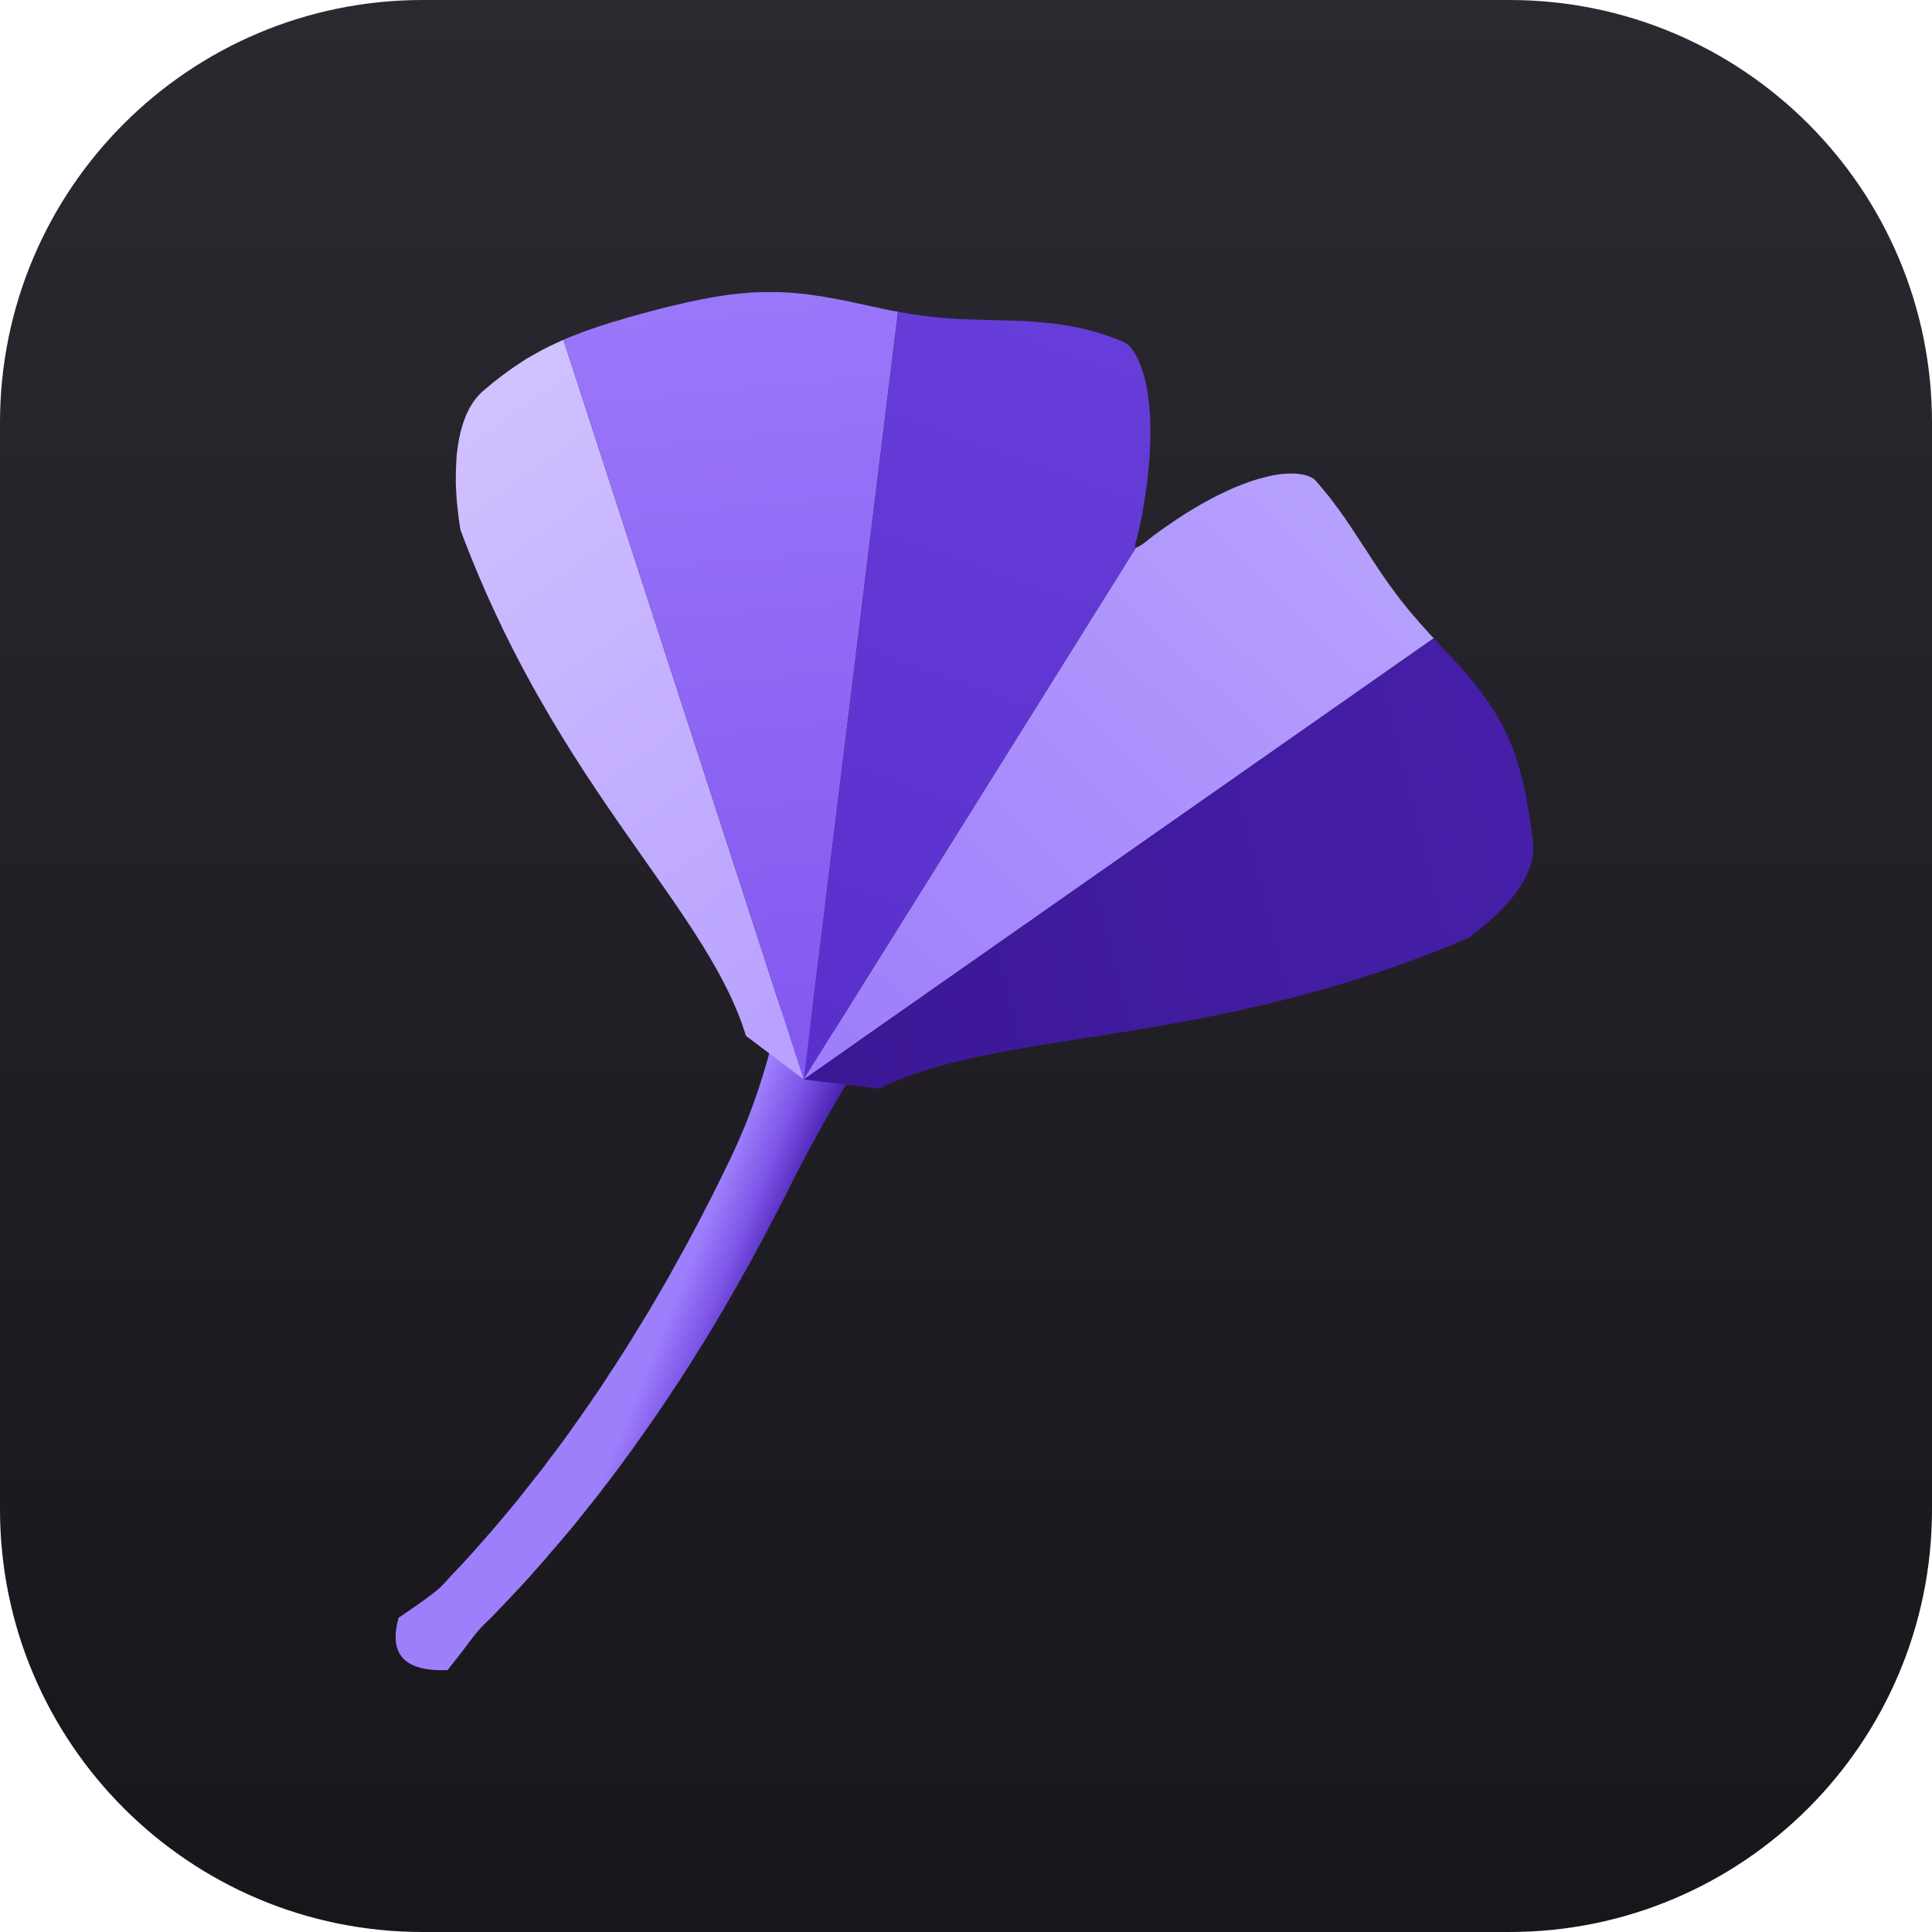
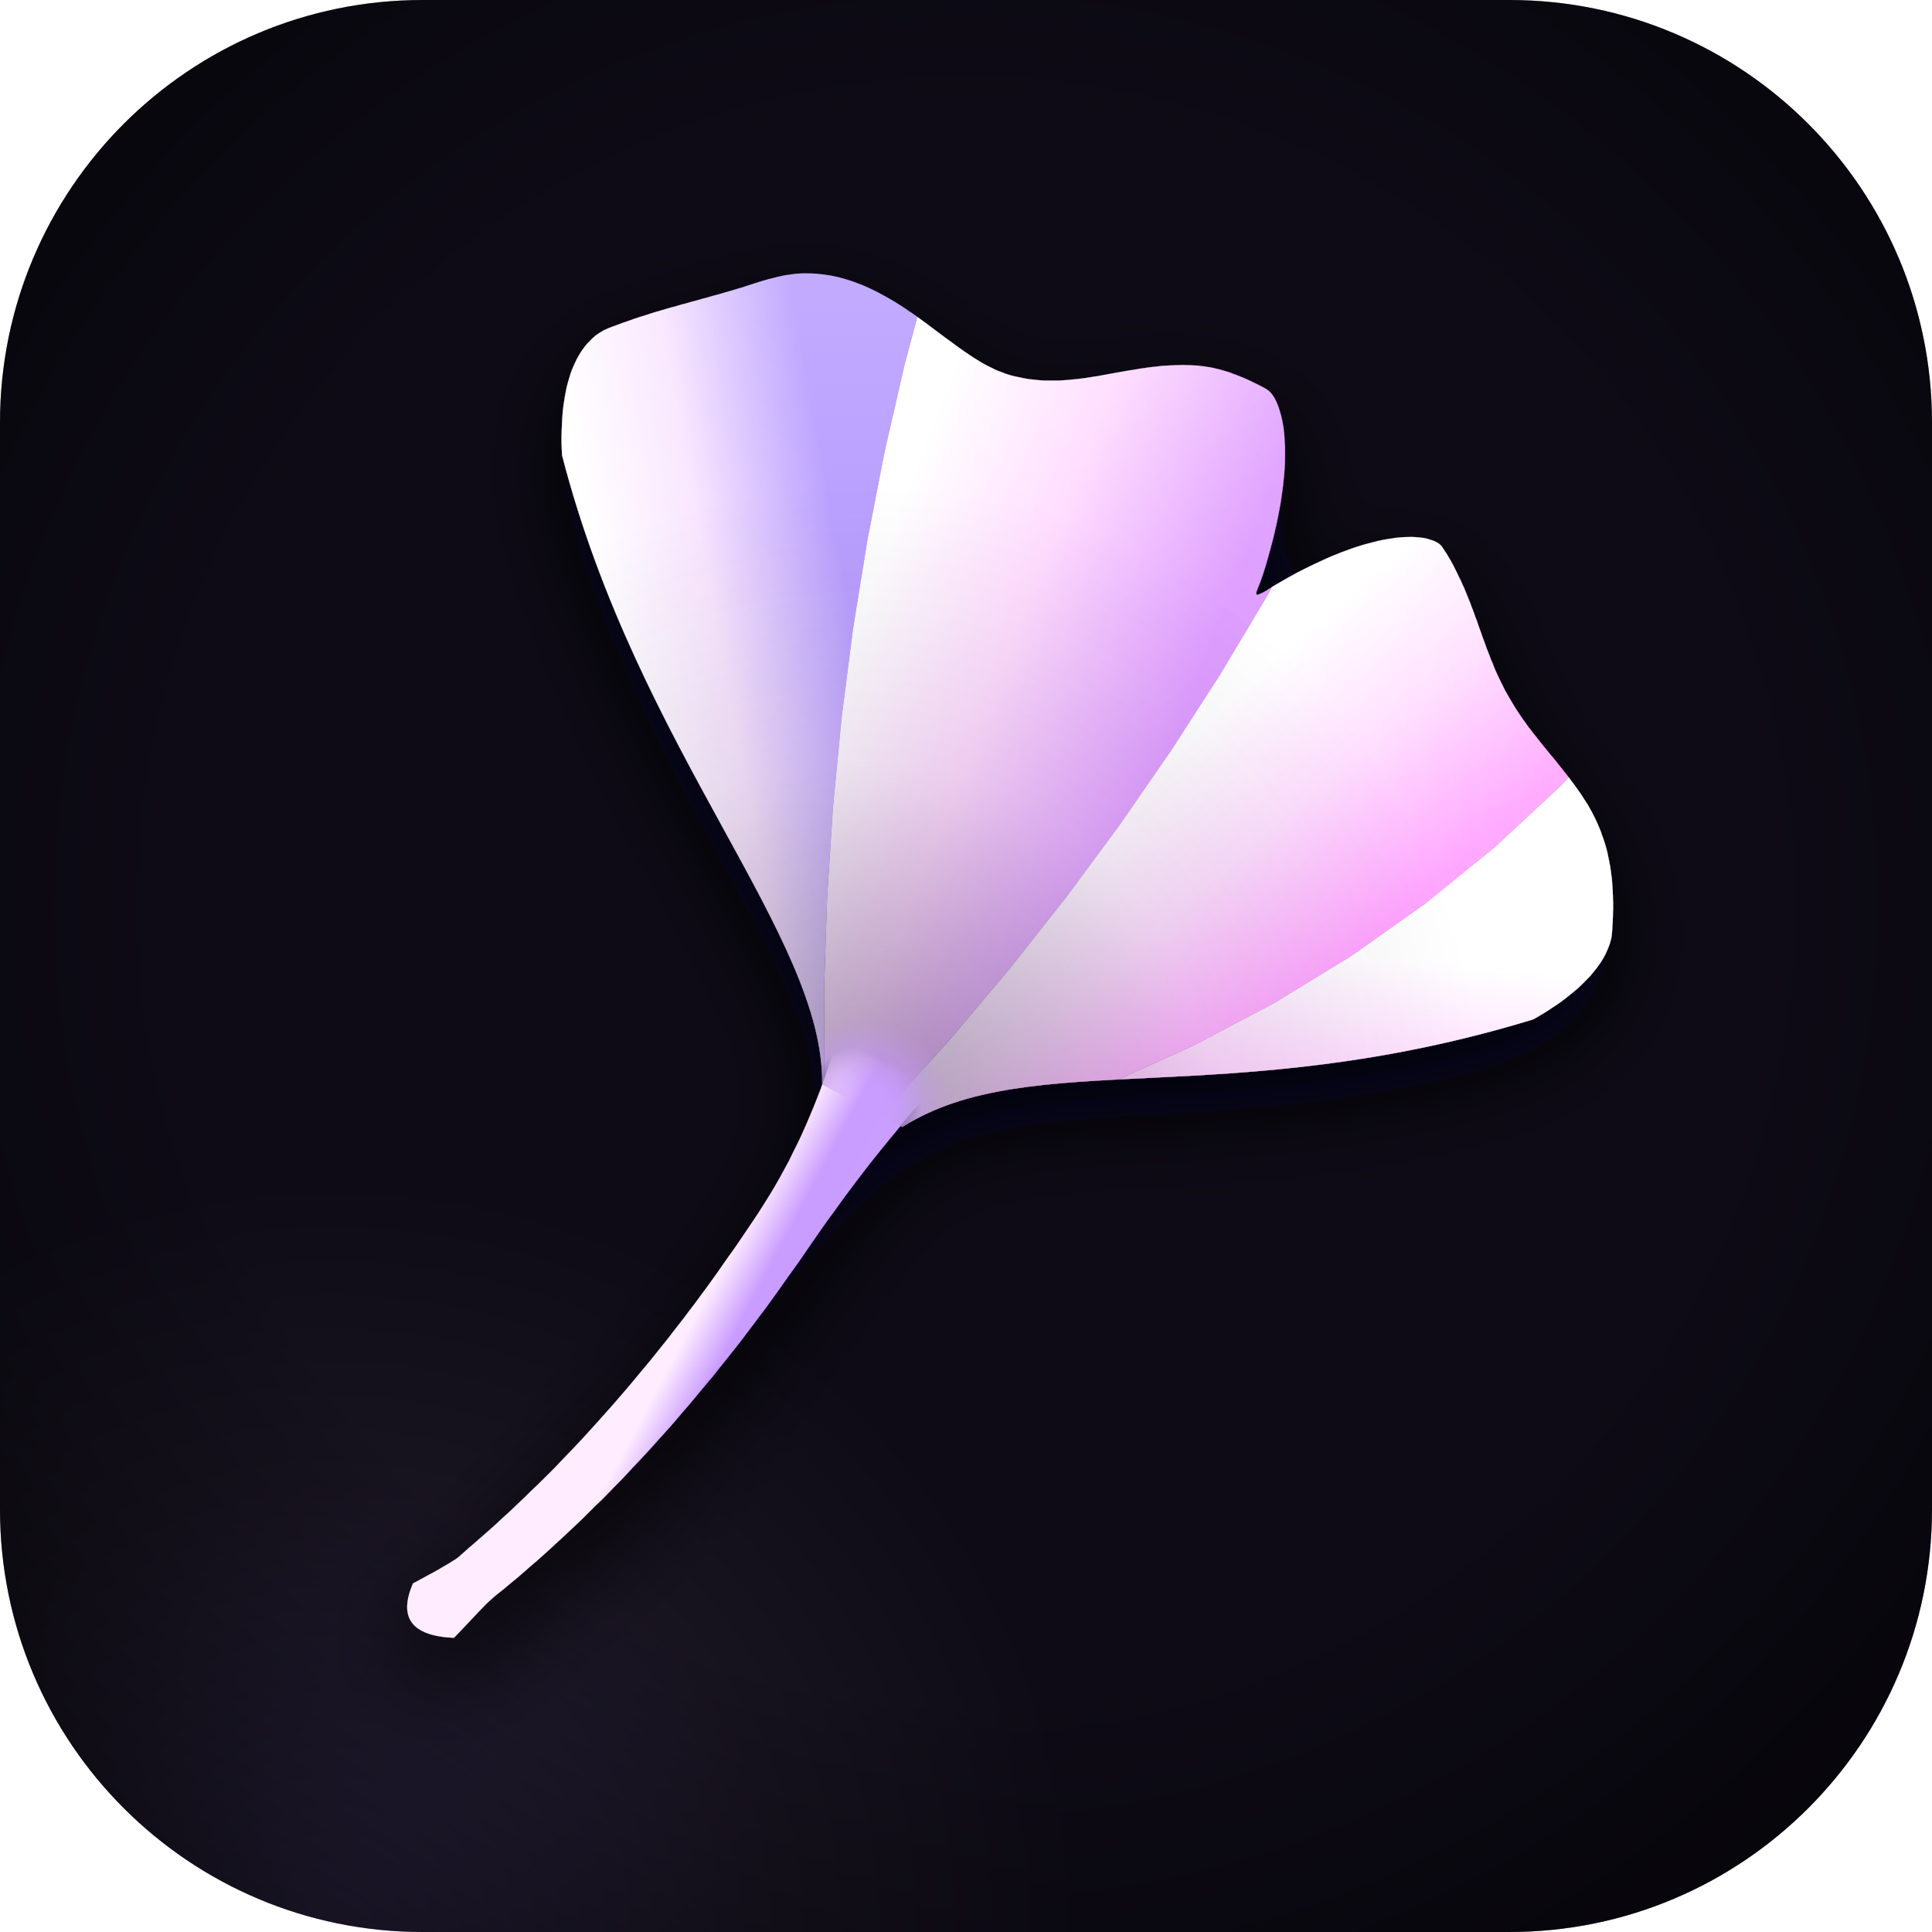
<svg xmlns="http://www.w3.org/2000/svg" viewBox="0 0 16 16">
  <defs>
    <clipPath id="tile">
      <rect width="16" height="16" rx="3.5" />
    </clipPath>
  </defs>
  <g clip-path="url(#tile)">
    <g transform="scale(.015625)">
      <defs>
-         <linearGradient id="ch" x1="0" y1="0" x2="0" y2="1">
-           <stop offset="0" stop-color="#2b2930" />
-           <stop offset="1" stop-color="#17161b" />
+         <radialGradient id="khbg" gradientUnits="userSpaceOnUse" cx="176" cy="1024" r="400">
+           <stop offset="0" stop-color="#2a2340" />
+           <stop offset=".6" stop-color="#17131f" />
+           <stop offset="1" stop-color="#0e0b16" />
+         </radialGradient>
+         <radialGradient id="khvg" gradientUnits="userSpaceOnUse" cx="512" cy="480" r="760">
+           <stop offset=".55" stop-color="#000" stop-opacity="0" />
+           <stop offset="1" stop-color="#000" stop-opacity="0.71" />
+         </radialGradient>
+         <linearGradient id="khp0" gradientUnits="userSpaceOnUse" x1="185.116" y1="482.37" x2="324.327" y2="356.009">
+           <stop offset="0" stop-color="#ffffff" />
+           <stop offset=".45" stop-color="#ffffff" />
+           <stop offset="1" stop-color="#e7e3ff" />
        </linearGradient>
+         <linearGradient id="khp1" gradientUnits="userSpaceOnUse" x1="324.327" y1="356.009" x2="452.166" y2="332.938">
+           <stop offset="0" stop-color="#ffffff" />
+           <stop offset=".45" stop-color="#f9e6ff" />
+           <stop offset="1" stop-color="#baa0ff" />
+         </linearGradient>
+         <linearGradient id="khp2" gradientUnits="userSpaceOnUse" x1="452.166" y1="332.938" x2="620.819" y2="397.678">
+           <stop offset="0" stop-color="#ffffff" />
+           <stop offset=".45" stop-color="#ffdcff" />
+           <stop offset="1" stop-color="#de9dff" />
+         </linearGradient>
+         <linearGradient id="khp3" gradientUnits="userSpaceOnUse" x1="620.819" y1="397.678" x2="716.175" y2="506.687">
+           <stop offset="0" stop-color="#ffffff" />
+           <stop offset=".45" stop-color="#ffe0ff" />
+           <stop offset="1" stop-color="#ffa5ff" />
+         </linearGradient>
+         <linearGradient id="khp4" gradientUnits="userSpaceOnUse" x1="716.175" y1="506.687" x2="694.951" y2="753.455">
+           <stop offset="0" stop-color="#ffffff" />
+           <stop offset=".45" stop-color="#ffbdff" />
+           <stop offset="1" stop-color="#ff96ff" />
+         </linearGradient>
+         <clipPath id="khcl">
+           <path d="M435.8 574.8C436.9 496.0 338.6 398.9 297.9 241.3C297.8 240.1 297.7 236.7 297.6 234.5C297.6 232.2 297.6 230.1 297.7 228.0C297.8 225.9 297.9 223.8 298.0 221.8C298.1 219.8 298.3 217.9 298.5 216.0C298.8 214.1 299.0 212.3 299.3 210.6C299.6 208.8 300.0 207.1 300.3 205.4C300.7 203.8 301.1 202.2 301.6 200.7C302.0 199.2 302.5 197.7 303.0 196.3C303.6 195.0 304.1 193.6 304.7 192.4C305.3 191.1 305.9 189.9 306.6 188.7C307.2 187.6 307.9 186.5 308.6 185.5C309.3 184.5 310.1 183.5 310.8 182.6C311.6 181.7 312.4 180.9 313.2 180.1C314.0 179.3 314.9 178.5 315.7 177.8C316.6 177.2 317.5 176.5 318.4 176.0C319.3 175.4 320.2 174.9 321.2 174.5C322.2 174.0 323.1 173.7 324.1 173.3C325.1 172.9 326.1 172.6 327.1 172.2C328.1 171.8 329.1 171.5 330.0 171.1C331.0 170.8 332.0 170.4 333.0 170.1C334.0 169.7 335.0 169.4 336.0 169.0C337.0 168.7 338.0 168.4 339.0 168.0C340.0 167.7 341.0 167.4 342.0 167.1C343.0 166.8 344.0 166.4 345.0 166.1C346.0 165.8 347.0 165.5 348.0 165.2C349.0 164.9 350.0 164.6 351.1 164.3C352.1 164.0 353.1 163.7 354.1 163.4C355.1 163.1 356.1 162.8 357.1 162.6C358.1 162.3 359.1 162.0 360.2 161.7C361.2 161.4 362.2 161.1 363.2 160.9C364.2 160.6 365.2 160.3 366.3 160.0C367.3 159.7 368.3 159.5 369.3 159.2C370.3 158.9 371.3 158.6 372.4 158.3C373.4 158.1 374.4 157.8 375.4 157.5C376.4 157.2 377.5 156.9 378.5 156.6C379.5 156.4 380.5 156.1 381.5 155.8C382.6 155.5 383.6 155.2 384.6 154.9C385.6 154.6 386.6 154.3 387.7 154.0C388.7 153.7 389.7 153.4 390.7 153.1C391.7 152.8 392.8 152.5 393.8 152.2C394.8 151.8 395.8 151.5 396.8 151.2C397.9 150.9 398.9 150.5 399.9 150.2C400.9 149.9 402.0 149.5 403.0 149.2C404.0 148.9 405.1 148.6 406.1 148.3C407.1 148.0 408.2 147.7 409.2 147.5C410.3 147.2 411.3 147.0 412.3 146.7C413.4 146.5 414.4 146.2 415.5 146.0C416.5 145.8 417.6 145.7 418.7 145.5C419.7 145.4 420.8 145.2 421.8 145.1C422.9 145.0 424.0 145.0 425.0 144.9C426.1 144.9 427.2 144.9 428.2 144.9C429.3 144.9 430.4 144.9 431.5 145.0C432.5 145.1 433.6 145.1 434.7 145.3C435.8 145.4 436.8 145.5 437.9 145.7C439.0 145.8 440.1 146.0 441.1 146.2C442.2 146.4 443.3 146.7 444.3 146.9C445.4 147.2 446.5 147.5 447.6 147.8C448.6 148.1 449.7 148.4 450.8 148.8C451.8 149.1 452.9 149.5 453.9 149.9C455.0 150.3 456.1 150.7 457.1 151.1C458.2 151.6 459.2 152.0 460.3 152.5C461.3 153.0 462.4 153.5 463.4 154.0C464.4 154.5 465.5 155.0 466.5 155.6C467.5 156.1 468.6 156.7 469.6 157.3C470.6 157.8 471.6 158.4 472.6 159.0C473.6 159.6 474.7 160.2 475.7 160.9C476.7 161.5 477.7 162.1 478.7 162.8C479.7 163.4 480.6 164.1 481.6 164.8C482.6 165.4 483.6 166.1 484.6 166.8C485.5 167.5 486.5 168.2 487.5 168.9C488.4 169.6 489.4 170.3 490.4 171.0C491.3 171.7 492.3 172.4 493.2 173.1C494.2 173.8 495.1 174.5 496.0 175.2C497.0 175.9 497.9 176.6 498.8 177.3C499.8 178.0 500.7 178.7 501.6 179.4C502.5 180.0 503.4 180.7 504.4 181.4C505.3 182.1 506.2 182.7 507.1 183.4C508.0 184.1 508.9 184.7 509.8 185.3C510.7 186.0 511.6 186.6 512.5 187.2C513.4 187.8 514.3 188.4 515.2 189.0C516.1 189.6 517.0 190.2 517.9 190.7C518.7 191.2 519.6 191.8 520.5 192.3C521.4 192.8 522.3 193.3 523.2 193.8C524.1 194.2 525.0 194.7 525.9 195.1C526.8 195.6 527.7 196.0 528.6 196.4C529.5 196.7 530.4 197.1 531.3 197.4C532.2 197.8 533.1 198.1 534.0 198.4C534.9 198.7 535.8 198.9 536.7 199.2C537.7 199.4 538.6 199.6 539.5 199.8C540.4 200.0 541.4 200.2 542.3 200.4C543.2 200.6 544.2 200.7 545.1 200.9C546.1 201.0 547.0 201.1 547.9 201.2C548.9 201.3 549.9 201.4 550.8 201.5C551.8 201.6 552.7 201.6 553.7 201.7C554.7 201.7 555.7 201.7 556.6 201.7C557.6 201.7 558.6 201.7 559.6 201.7C560.6 201.7 561.6 201.7 562.6 201.6C563.6 201.5 564.6 201.5 565.6 201.4C566.6 201.3 567.7 201.2 568.7 201.1C569.7 201.0 570.8 200.9 571.8 200.8C572.9 200.6 573.9 200.5 575.0 200.4C576.0 200.2 577.1 200.0 578.1 199.9C579.2 199.7 580.3 199.5 581.4 199.4C582.5 199.2 583.5 199.0 584.6 198.8C585.7 198.6 586.8 198.4 587.9 198.2C589.0 198.0 590.1 197.8 591.2 197.6C592.4 197.4 593.5 197.2 594.6 197.0C595.7 196.8 596.8 196.6 598.0 196.4C599.1 196.2 600.2 196.1 601.3 195.9C602.5 195.7 603.6 195.5 604.7 195.3C605.9 195.2 607.0 195.0 608.2 194.8C609.3 194.7 610.4 194.5 611.6 194.4C612.7 194.3 613.9 194.2 615.0 194.0C616.1 193.9 617.3 193.8 618.4 193.8C619.5 193.7 620.7 193.6 621.8 193.6C622.9 193.5 624.1 193.5 625.2 193.5C626.3 193.4 627.4 193.4 628.5 193.5C629.6 193.5 630.8 193.5 631.9 193.6C633.0 193.7 634.1 193.7 635.1 193.8C636.2 193.9 637.3 194.1 638.4 194.2C639.5 194.4 640.5 194.5 641.6 194.7C642.7 194.9 643.7 195.1 644.7 195.4C645.8 195.6 646.8 195.9 647.8 196.2C648.9 196.5 649.9 196.8 650.9 197.1C651.9 197.4 652.9 197.8 653.8 198.2C654.8 198.5 655.8 198.9 656.8 199.3C657.8 199.7 658.7 200.1 659.7 200.5C660.7 200.9 661.6 201.4 662.6 201.8C663.5 202.3 664.5 202.7 665.4 203.2C666.4 203.6 667.3 204.1 668.2 204.6C669.2 205.1 670.1 205.5 671.0 206.1C671.9 206.6 672.7 207.3 673.5 208.1C674.2 208.9 674.9 209.9 675.5 210.9C676.1 211.9 676.6 213.1 677.1 214.3C677.6 215.5 678.0 216.7 678.4 218.1C678.8 219.4 679.2 220.8 679.5 222.3C679.8 223.7 680.1 225.3 680.3 226.8C680.5 228.4 680.7 230.0 680.8 231.7C680.9 233.4 681.0 235.1 681.1 236.9C681.1 238.6 681.1 240.4 681.1 242.3C681.1 244.1 681.0 246.0 680.9 248.0C680.8 249.9 680.6 251.9 680.4 253.9C680.2 255.9 680.0 257.9 679.7 260.0C679.4 262.0 679.1 264.1 678.8 266.3C678.4 268.4 678.0 270.6 677.6 272.8C677.2 274.9 676.7 277.2 676.2 279.4C675.7 281.6 675.2 283.9 674.6 286.2C674.0 288.5 673.4 290.8 672.7 293.2C672.1 295.5 671.4 297.9 670.7 300.3C669.9 302.7 669.2 305.1 668.3 307.5C667.5 309.9 665.6 313.8 665.8 314.8C666.0 315.9 668.0 314.7 669.7 313.9C671.3 313.1 673.8 311.3 675.9 310.1C678.0 308.9 680.0 307.7 682.1 306.5C684.1 305.4 686.1 304.3 688.1 303.2C690.2 302.2 692.2 301.1 694.1 300.2C696.1 299.2 698.1 298.3 700.0 297.4C702.0 296.5 703.9 295.6 705.8 294.8C707.7 294.0 709.6 293.3 711.5 292.5C713.4 291.8 715.2 291.2 717.0 290.5C718.8 289.9 720.6 289.3 722.4 288.8C724.2 288.3 725.9 287.8 727.6 287.4C729.3 286.9 731.0 286.5 732.7 286.2C734.3 285.9 735.9 285.6 737.5 285.4C739.1 285.1 740.6 284.9 742.2 284.8C743.7 284.7 745.1 284.6 746.6 284.6C748.0 284.5 749.4 284.6 750.7 284.7C752.0 284.8 753.3 284.9 754.5 285.1C755.8 285.3 757.0 285.6 758.0 286.0C759.1 286.3 760.2 286.7 761.1 287.2C762.1 287.7 763.0 288.3 763.7 289.0C764.4 289.8 764.9 290.7 765.5 291.6C766.1 292.4 766.6 293.3 767.2 294.2C767.7 295.1 768.2 296.0 768.8 296.9C769.3 297.9 769.8 298.8 770.3 299.7C770.8 300.6 771.3 301.6 771.7 302.5C772.2 303.5 772.7 304.4 773.1 305.4C773.6 306.3 774.0 307.3 774.5 308.2C774.9 309.2 775.3 310.2 775.8 311.1C776.2 312.1 776.6 313.1 777.0 314.0C777.4 315.0 777.8 316.0 778.2 317.0C778.6 318.0 779.0 319.0 779.4 319.9C779.7 320.9 780.1 321.9 780.5 322.9C780.9 323.9 781.2 324.9 781.6 325.9C781.9 326.9 782.3 327.9 782.7 328.8C783.0 329.8 783.4 330.8 783.7 331.8C784.1 332.8 784.4 333.8 784.8 334.8C785.1 335.7 785.5 336.7 785.8 337.7C786.2 338.7 786.5 339.6 786.9 340.6C787.2 341.6 787.6 342.5 787.9 343.5C788.3 344.4 788.7 345.4 789.0 346.3C789.4 347.3 789.8 348.2 790.1 349.2C790.5 350.1 790.9 351.1 791.3 352.0C791.6 352.9 792.0 353.8 792.4 354.8C792.8 355.7 793.2 356.6 793.6 357.5C794.0 358.4 794.5 359.3 794.9 360.2C795.3 361.1 795.7 362.0 796.2 362.8C796.6 363.7 797.1 364.6 797.5 365.5C798.0 366.3 798.4 367.2 798.9 368.0C799.4 368.9 799.9 369.7 800.4 370.6C800.9 371.4 801.4 372.3 801.9 373.1C802.4 373.9 802.9 374.8 803.4 375.6C803.9 376.4 804.5 377.2 805.0 378.0C805.6 378.9 806.1 379.7 806.7 380.5C807.2 381.3 807.8 382.1 808.4 382.9C809.0 383.7 809.5 384.5 810.1 385.3C810.7 386.1 811.3 386.8 811.9 387.6C812.5 388.4 813.1 389.2 813.8 390.0C814.4 390.8 815.0 391.6 815.6 392.3C816.2 393.1 816.9 393.9 817.5 394.7C818.1 395.5 818.8 396.2 819.4 397.0C820.1 397.8 820.7 398.6 821.3 399.4C822.0 400.2 822.6 400.9 823.3 401.7C823.9 402.5 824.6 403.3 825.2 404.1C825.8 404.9 826.5 405.7 827.1 406.5C827.8 407.3 828.4 408.1 829.0 408.9C829.7 409.7 830.3 410.5 830.9 411.3C831.6 412.1 832.2 412.9 832.8 413.8C833.4 414.6 834.0 415.4 834.6 416.2C835.2 417.1 835.8 417.9 836.4 418.7C837.0 419.6 837.6 420.4 838.2 421.3C838.7 422.1 839.3 423.0 839.8 423.8C840.4 424.7 840.9 425.5 841.5 426.4C842.0 427.3 842.5 428.2 843.0 429.1C843.5 429.9 844.0 430.8 844.4 431.7C844.9 432.6 845.3 433.6 845.8 434.5C846.2 435.4 846.6 436.3 847.0 437.2C847.4 438.2 847.8 439.1 848.2 440.0C848.6 441.0 848.9 441.9 849.2 442.9C849.6 443.8 849.9 444.8 850.2 445.7C850.5 446.7 850.8 447.7 851.1 448.6C851.4 449.6 851.6 450.6 851.9 451.6C852.1 452.6 852.3 453.5 852.5 454.5C852.7 455.5 852.9 456.5 853.1 457.5C853.3 458.5 853.5 459.5 853.6 460.5C853.8 461.5 853.9 462.5 854.0 463.5C854.2 464.6 854.3 465.6 854.4 466.6C854.5 467.6 854.5 468.6 854.6 469.6C854.7 470.7 854.7 471.7 854.8 472.7C854.8 473.7 854.9 474.8 854.9 475.8C854.9 476.8 855.0 477.8 855.0 478.9C855.0 479.9 855.0 480.9 855.0 481.9C854.9 483.0 854.9 484.0 854.9 485.0C854.9 486.1 854.8 487.1 854.8 488.1C854.7 489.1 854.7 490.2 854.6 491.2C854.6 492.2 854.5 493.2 854.4 494.3C854.3 495.3 854.2 496.3 854.0 497.4C853.7 498.4 853.4 499.5 853.1 500.6C852.7 501.6 852.3 502.7 851.8 503.8C851.4 504.9 850.8 506.0 850.2 507.1C849.6 508.2 848.9 509.3 848.2 510.4C847.4 511.5 846.6 512.6 845.8 513.7C844.9 514.8 844.0 515.9 843.0 517.1C842.0 518.2 840.9 519.3 839.8 520.4C838.7 521.5 837.5 522.7 836.3 523.8C835.0 524.9 833.7 526.0 832.3 527.1C830.9 528.2 829.5 529.4 828.0 530.5C826.5 531.6 824.9 532.7 823.2 533.8C821.6 534.9 819.9 536.0 818.1 537.1C816.4 538.2 813.5 539.8 812.6 540.3C650.3 589.9 546.4 554.3 478.2 597.3Z" />
+         </clipPath>
+         <radialGradient id="khbase" gradientUnits="userSpaceOnUse" cx="456.99" cy="586.021" r="330">
+           <stop offset="0" stop-color="#1a1035" stop-opacity="0.37" />
+           <stop offset=".55" stop-color="#1a1035" stop-opacity="0.081" />
+           <stop offset="1" stop-color="#1a1035" stop-opacity="0" />
+         </radialGradient>
+         <radialGradient id="khcrown" gradientUnits="userSpaceOnUse" cx="456.99" cy="586.021" r="520">
+           <stop offset=".6" stop-color="#fff" stop-opacity="0" />
+           <stop offset="1" stop-color="#fff" stop-opacity="0.19" />
+         </radialGradient>
+         <linearGradient id="khst" gradientUnits="userSpaceOnUse" gradientTransform="translate(41 14) rotate(6 512 520) translate(425.7 572.5) rotate(22) scale(1)" x1="-26" y1="0" x2="26" y2="0">
+           <stop offset="0" stop-color="#ffedff" />
+           <stop offset=".45" stop-color="#c99cff" />
+           <stop offset="1" stop-color="#c99fff" />
+         </linearGradient>
+         <linearGradient id="khfg" gradientUnits="userSpaceOnUse" gradientTransform="translate(41 14) rotate(6 512 520) translate(425.7 572.5) rotate(22) scale(1)" x1="0" y1="-32" x2="0" y2="-13.1">
+           <stop offset="0" stop-color="#fff" stop-opacity="0" />
+           <stop offset="1" stop-color="#fff" />
+         </linearGradient>
+         <radialGradient id="khwash" gradientUnits="userSpaceOnUse" cx="456.99" cy="586.021" r="46.2">
+           <stop offset="0" stop-color="#c99cff" />
+           <stop offset=".35" stop-color="#c99cff" stop-opacity=".8" />
+           <stop offset="1" stop-color="#c99cff" stop-opacity="0" />
+         </radialGradient>
+         <radialGradient id="khmeltg" gradientUnits="userSpaceOnUse" cx="456.99" cy="586.021" r="31.5">
+           <stop offset=".25" stop-color="#fff" stop-opacity="0" />
+           <stop offset="1" stop-color="#fff" />
+         </radialGradient>
+         <mask id="khmelt" maskUnits="userSpaceOnUse" x="0" y="0" width="1024" height="1024">
+           <rect width="1024" height="1024" fill="url(#khmeltg)" />
+         </mask>
+         <mask id="khfade" maskUnits="userSpaceOnUse" x="0" y="0" width="1024" height="1024">
+           <rect width="1024" height="1024" fill="url(#khfg)" />
+         </mask>
+         <filter id="khcast" x="-30%" y="-30%" width="160%" height="170%">
+           <feDropShadow dx="0" dy="20" stdDeviation="24" flood-color="#05030c" flood-opacity="1" />
+         </filter>
      </defs>
-       <rect width="1024" height="1024" fill="url(#ch)" />
-       <defs>
-         <linearGradient id="p0" gradientUnits="userSpaceOnUse" x1="408.586" y1="547.707" x2="39.839" y2="30.744">
-           <stop offset="0" stop-color="#b9a2ff" />
-           <stop offset="1" stop-color="#e2d8ff" />
-         </linearGradient>
-         <linearGradient id="p1" gradientUnits="userSpaceOnUse" x1="423.131" y1="542.269" x2="362.269" y2="-89.808">
-           <stop offset="0" stop-color="#8459f0" />
-           <stop offset="1" stop-color="#a88bff" />
-         </linearGradient>
-         <linearGradient id="p2" gradientUnits="userSpaceOnUse" x1="436.021" y1="543.851" x2="647.988" y2="-54.726">
-           <stop offset="0" stop-color="#5a30cc" />
-           <stop offset="1" stop-color="#6e45e0" />
-         </linearGradient>
-         <linearGradient id="p3" gradientUnits="userSpaceOnUse" x1="446.657" y1="550.369" x2="883.763" y2="89.757">
-           <stop offset="0" stop-color="#9d7ffb" />
-           <stop offset="1" stop-color="#c7b6ff" />
-         </linearGradient>
-         <linearGradient id="p4" gradientUnits="userSpaceOnUse" x1="455.116" y1="564.873" x2="1071.253" y2="411.253">
-           <stop offset="0" stop-color="#3b1896" />
-           <stop offset="1" stop-color="#4d23b4" />
-         </linearGradient>
-         <clipPath id="blade">
-           <path d="M400.0 572.4C392.9 494.0 301.1 433.5 244.1 281.0C243.9 280.0 243.4 276.7 243.1 274.6C242.9 272.5 242.6 270.5 242.4 268.4C242.2 266.4 242.0 264.4 241.9 262.5C241.8 260.5 241.7 258.6 241.6 256.7C241.6 254.8 241.6 253.0 241.6 251.2C241.6 249.4 241.7 247.7 241.8 246.0C241.8 244.2 242.0 242.6 242.1 240.9C242.3 239.3 242.5 237.7 242.7 236.2C243.0 234.6 243.2 233.1 243.5 231.7C243.8 230.2 244.2 228.8 244.5 227.5C244.9 226.1 245.3 224.8 245.7 223.6C246.2 222.3 246.6 221.1 247.1 219.9C247.6 218.8 248.2 217.6 248.7 216.6C249.3 215.5 249.9 214.5 250.5 213.6C251.2 212.6 251.8 211.7 252.5 210.9C253.2 210.0 253.9 209.2 254.7 208.5C255.4 207.8 256.2 207.1 257.0 206.4C257.8 205.8 258.5 205.1 259.3 204.5C260.1 203.8 260.9 203.1 261.7 202.5C262.5 201.9 263.3 201.2 264.2 200.6C265.0 199.9 265.8 199.3 266.6 198.7C267.4 198.1 268.3 197.5 269.1 196.9C269.9 196.3 270.8 195.7 271.6 195.1C272.4 194.5 273.3 193.9 274.2 193.4C275.0 192.8 275.9 192.2 276.7 191.7C277.6 191.1 278.5 190.6 279.3 190.0C280.2 189.5 281.1 189.0 282.0 188.5C282.9 188.0 283.8 187.5 284.6 187.0C285.5 186.5 286.4 186.0 287.3 185.5C288.2 185.0 289.2 184.6 290.1 184.1C291.0 183.6 291.9 183.2 292.8 182.8C293.7 182.3 294.7 181.9 295.6 181.5C296.5 181.0 297.4 180.6 298.4 180.2C299.3 179.8 300.2 179.4 301.2 179.0C302.1 178.6 303.1 178.2 304.0 177.9C305.0 177.5 305.9 177.1 306.9 176.8C307.8 176.4 308.8 176.0 309.7 175.7C310.7 175.3 311.6 175.0 312.6 174.7C313.6 174.3 314.5 174.0 315.5 173.7C316.5 173.3 317.4 173.0 318.4 172.7C319.4 172.4 320.3 172.1 321.3 171.8C322.3 171.5 323.3 171.1 324.2 170.8C325.2 170.5 326.2 170.3 327.2 170.0C328.1 169.7 329.1 169.4 330.1 169.1C331.1 168.8 332.1 168.5 333.0 168.2C334.0 168.0 335.0 167.7 336.0 167.4C337.0 167.1 338.0 166.9 339.0 166.6C339.9 166.3 340.9 166.0 341.9 165.8C342.9 165.5 343.9 165.3 344.9 165.0C345.9 164.7 346.9 164.5 347.9 164.2C348.8 164.0 349.8 163.7 350.8 163.4C351.8 163.2 352.8 162.9 353.8 162.7C354.8 162.5 355.8 162.2 356.8 162.0C357.8 161.7 358.8 161.5 359.8 161.3C360.8 161.0 361.8 160.8 362.8 160.6C363.8 160.3 364.8 160.1 365.8 159.9C366.8 159.7 367.8 159.5 368.8 159.3C369.8 159.1 370.8 158.8 371.9 158.6C372.9 158.5 373.9 158.3 374.9 158.1C375.9 157.9 376.9 157.7 377.9 157.5C378.9 157.4 380.0 157.2 381.0 157.0C382.0 156.9 383.0 156.7 384.0 156.6C385.0 156.4 386.1 156.3 387.1 156.1C388.1 156.0 389.1 155.9 390.1 155.8C391.2 155.7 392.2 155.6 393.2 155.5C394.2 155.4 395.3 155.3 396.3 155.2C397.3 155.1 398.3 155.1 399.4 155.0C400.4 155.0 401.4 154.9 402.5 154.9C403.5 154.8 404.5 154.8 405.5 154.8C406.6 154.8 407.6 154.8 408.6 154.8C409.7 154.8 410.7 154.8 411.7 154.8C412.7 154.8 413.8 154.9 414.8 154.9C415.8 155.0 416.9 155.0 417.9 155.1C418.9 155.1 419.9 155.2 421.0 155.3C422.0 155.4 423.0 155.5 424.0 155.6C425.1 155.7 426.1 155.8 427.1 155.9C428.1 156.0 429.2 156.2 430.2 156.3C431.2 156.5 432.2 156.6 433.3 156.8C434.3 156.9 435.3 157.1 436.3 157.2C437.3 157.4 438.3 157.6 439.4 157.8C440.4 157.9 441.4 158.1 442.4 158.3C443.4 158.5 444.4 158.7 445.4 158.9C446.4 159.1 447.5 159.3 448.5 159.5C449.5 159.7 450.5 159.9 451.5 160.1C452.5 160.4 453.5 160.6 454.5 160.8C455.5 161.0 456.5 161.2 457.5 161.4C458.5 161.6 459.5 161.9 460.5 162.1C461.5 162.3 462.5 162.5 463.5 162.7C464.5 162.9 465.5 163.1 466.5 163.4C467.5 163.6 468.5 163.8 469.5 164.0C470.5 164.2 471.4 164.4 472.4 164.6C473.4 164.8 474.4 164.9 475.4 165.1C476.4 165.3 477.4 165.5 478.4 165.7C479.4 165.9 480.4 166.0 481.4 166.2C482.4 166.3 483.4 166.5 484.4 166.7C485.4 166.8 486.4 167.0 487.4 167.1C488.4 167.2 489.4 167.4 490.4 167.5C491.4 167.6 492.4 167.7 493.4 167.9C494.4 168.0 495.4 168.1 496.4 168.2C497.4 168.3 498.4 168.4 499.4 168.4C500.4 168.5 501.4 168.6 502.5 168.7C503.5 168.8 504.5 168.8 505.5 168.9C506.5 169.0 507.6 169.0 508.6 169.1C509.6 169.1 510.6 169.2 511.6 169.2C512.7 169.3 513.7 169.3 514.7 169.3C515.8 169.4 516.8 169.4 517.8 169.4C518.9 169.5 519.9 169.5 520.9 169.5C522.0 169.6 523.0 169.6 524.1 169.6C525.1 169.6 526.2 169.7 527.2 169.7C528.3 169.7 529.3 169.7 530.4 169.8C531.4 169.8 532.5 169.8 533.5 169.8C534.6 169.9 535.6 169.9 536.7 169.9C537.7 170.0 538.8 170.0 539.8 170.1C540.9 170.1 542.0 170.2 543.0 170.2C544.1 170.3 545.1 170.3 546.2 170.4C547.2 170.5 548.3 170.5 549.4 170.6C550.4 170.7 551.5 170.8 552.5 170.9C553.6 171.0 554.6 171.1 555.7 171.2C556.7 171.3 557.8 171.4 558.8 171.6C559.9 171.7 560.9 171.8 562.0 172.0C563.0 172.1 564.1 172.3 565.1 172.5C566.2 172.6 567.2 172.8 568.2 173.0C569.3 173.2 570.3 173.4 571.3 173.6C572.4 173.9 573.4 174.1 574.4 174.3C575.5 174.6 576.5 174.8 577.5 175.1C578.5 175.4 579.5 175.6 580.5 175.9C581.6 176.2 582.6 176.5 583.6 176.8C584.6 177.1 585.6 177.5 586.6 177.8C587.5 178.2 588.5 178.5 589.5 178.9C590.5 179.2 591.5 179.6 592.5 180.0C593.4 180.4 594.5 180.7 595.4 181.2C596.3 181.6 597.2 182.2 598.1 182.9C598.9 183.6 599.6 184.5 600.3 185.5C601.0 186.5 601.7 187.5 602.3 188.7C602.9 189.8 603.5 191.0 604.0 192.3C604.6 193.6 605.1 195.0 605.5 196.4C606.0 197.8 606.4 199.3 606.8 200.8C607.2 202.4 607.5 204.0 607.8 205.6C608.1 207.3 608.4 209.0 608.6 210.7C608.9 212.5 609.0 214.3 609.2 216.1C609.4 218.0 609.5 219.9 609.6 221.8C609.7 223.7 609.7 225.7 609.7 227.7C609.8 229.7 609.7 231.8 609.7 233.9C609.6 235.9 609.5 238.1 609.4 240.2C609.3 242.4 609.1 244.6 608.9 246.8C608.7 249.0 608.5 251.3 608.2 253.6C608.0 255.8 607.7 258.2 607.3 260.5C607.0 262.8 606.6 265.2 606.2 267.6C605.8 270.0 605.4 272.4 604.9 274.9C604.4 277.3 603.9 279.8 603.3 282.3C602.8 284.8 601.3 288.8 601.6 289.9C601.9 290.9 603.7 289.5 605.3 288.6C606.9 287.6 609.2 285.6 611.1 284.1C613.1 282.7 615.0 281.3 616.9 279.9C618.8 278.6 620.7 277.3 622.6 276.0C624.5 274.7 626.4 273.5 628.2 272.3C630.1 271.1 632.0 270.0 633.8 268.9C635.6 267.8 637.5 266.8 639.3 265.8C641.1 264.8 642.9 263.8 644.7 262.9C646.5 262.0 648.2 261.2 650.0 260.4C651.7 259.5 653.4 258.8 655.1 258.1C656.9 257.4 658.5 256.7 660.2 256.1C661.8 255.5 663.5 254.9 665.1 254.4C666.7 253.9 668.3 253.5 669.8 253.1C671.4 252.7 672.9 252.3 674.4 252.0C675.9 251.7 677.3 251.5 678.7 251.3C680.1 251.2 681.5 251.0 682.9 251.0C684.2 251.0 685.5 251.0 686.7 251.0C688.0 251.1 689.2 251.3 690.3 251.5C691.5 251.7 692.6 252.0 693.6 252.4C694.6 252.8 695.5 253.2 696.4 253.9C697.2 254.5 697.8 255.3 698.5 256.1C699.2 256.9 699.9 257.7 700.5 258.5C701.2 259.3 701.9 260.1 702.5 260.9C703.2 261.7 703.8 262.5 704.5 263.3C705.1 264.1 705.7 264.9 706.4 265.8C707.0 266.6 707.6 267.4 708.2 268.3C708.9 269.1 709.5 269.9 710.1 270.8C710.7 271.6 711.3 272.5 711.9 273.3C712.5 274.2 713.1 275.0 713.7 275.9C714.2 276.7 714.8 277.6 715.4 278.4C716.0 279.3 716.6 280.1 717.1 281.0C717.7 281.9 718.3 282.7 718.8 283.6C719.4 284.5 720.0 285.3 720.5 286.2C721.1 287.0 721.7 287.9 722.2 288.8C722.8 289.6 723.3 290.5 723.9 291.3C724.5 292.2 725.0 293.1 725.6 293.9C726.1 294.8 726.7 295.6 727.2 296.5C727.8 297.3 728.4 298.2 728.9 299.0C729.5 299.9 730.0 300.7 730.6 301.6C731.2 302.4 731.7 303.2 732.3 304.1C732.9 304.9 733.4 305.7 734.0 306.6C734.6 307.4 735.2 308.2 735.7 309.0C736.3 309.8 736.9 310.7 737.5 311.5C738.1 312.3 738.7 313.1 739.3 313.9C739.9 314.7 740.5 315.5 741.1 316.3C741.7 317.1 742.3 317.9 742.9 318.7C743.5 319.4 744.2 320.2 744.8 321.0C745.4 321.8 746.0 322.6 746.7 323.3C747.3 324.1 748.0 324.9 748.6 325.6C749.2 326.4 749.9 327.1 750.6 327.9C751.2 328.7 751.9 329.4 752.5 330.2C753.2 330.9 753.9 331.7 754.5 332.4C755.2 333.2 755.9 333.9 756.6 334.7C757.2 335.4 757.9 336.2 758.6 336.9C759.3 337.6 760.0 338.4 760.7 339.1C761.4 339.9 762.1 340.6 762.8 341.3C763.5 342.1 764.2 342.8 764.9 343.6C765.5 344.3 766.2 345.1 766.9 345.8C767.6 346.6 768.3 347.3 769.0 348.1C769.7 348.8 770.4 349.6 771.1 350.3C771.8 351.1 772.5 351.8 773.2 352.6C773.9 353.4 774.6 354.1 775.2 354.9C775.9 355.7 776.6 356.4 777.3 357.2C777.9 358.0 778.6 358.8 779.3 359.6C779.9 360.3 780.6 361.1 781.2 361.9C781.9 362.7 782.5 363.5 783.1 364.3C783.8 365.1 784.4 366.0 785.0 366.8C785.6 367.6 786.2 368.4 786.8 369.3C787.4 370.1 788.0 370.9 788.6 371.8C789.2 372.6 789.8 373.5 790.3 374.3C790.9 375.2 791.4 376.0 792.0 376.9C792.5 377.8 793.0 378.7 793.5 379.5C794.1 380.4 794.6 381.3 795.1 382.2C795.5 383.1 796.0 384.0 796.5 384.9C797.0 385.8 797.4 386.7 797.9 387.7C798.3 388.6 798.7 389.5 799.2 390.4C799.6 391.4 800.0 392.3 800.4 393.3C800.8 394.2 801.2 395.1 801.5 396.1C801.9 397.1 802.3 398.0 802.6 399.0C803.0 399.9 803.3 400.9 803.6 401.9C803.9 402.8 804.3 403.8 804.6 404.8C804.9 405.8 805.2 406.8 805.4 407.8C805.7 408.7 806.0 409.7 806.2 410.7C806.5 411.7 806.8 412.7 807.0 413.7C807.2 414.7 807.5 415.7 807.7 416.7C807.9 417.7 808.1 418.7 808.4 419.7C808.6 420.7 808.8 421.8 809.0 422.8C809.2 423.8 809.3 424.8 809.5 425.8C809.7 426.8 809.9 427.8 810.0 428.8C810.2 429.9 810.4 430.9 810.5 431.9C810.7 432.9 810.8 433.9 811.0 434.9C811.1 435.9 811.3 437.0 811.4 438.0C811.6 439.0 811.7 440.0 811.8 441.0C812.0 442.0 812.1 443.0 812.2 444.1C812.4 445.1 812.5 446.1 812.6 447.1C812.7 448.1 812.7 449.1 812.7 450.2C812.7 451.3 812.6 452.3 812.4 453.4C812.3 454.5 812.1 455.6 811.8 456.7C811.5 457.9 811.1 459.0 810.7 460.1C810.3 461.3 809.8 462.5 809.2 463.6C808.7 464.8 808.1 466.0 807.4 467.2C806.7 468.4 805.9 469.6 805.1 470.8C804.3 472.0 803.4 473.3 802.5 474.5C801.5 475.7 800.5 477.0 799.4 478.2C798.3 479.5 797.2 480.7 796.0 482.0C794.7 483.3 793.5 484.5 792.1 485.8C790.7 487.1 789.3 488.3 787.8 489.6C786.3 490.9 784.8 492.2 783.1 493.5C781.5 494.7 778.9 496.7 778.0 497.3C621.8 563.6 507.8 540.5 444.5 590.4Z" />
-         </clipPath>
-         <linearGradient id="st" gradientUnits="userSpaceOnUse" gradientTransform="translate(426.0 572.1) rotate(22) scale(1.0)" x1="-20" y1="0" x2="20" y2="0">
-           <stop offset="0" stop-color="#9d7ffb" />
-           <stop offset=".5" stop-color="#7d55e8" />
-           <stop offset="1" stop-color="#4d23b4" />
-         </linearGradient>
-       </defs>
-       <g>
-         <path d="M413.1 534.6C412.8 536.3 411.7 541.7 410.9 545.2C410.1 548.7 409.3 552.1 408.4 555.6C407.5 559.0 406.6 562.5 405.6 565.8C404.6 569.2 403.5 572.6 402.4 576.0C401.3 579.3 400.2 582.6 399.0 585.9C397.8 589.2 396.5 592.4 395.3 595.6C394.0 598.8 392.6 602.0 391.2 605.2C389.8 608.4 388.4 611.5 386.9 614.6C385.4 617.7 383.9 620.7 382.4 623.8C380.9 626.9 379.4 629.9 377.9 632.9C376.3 636.0 374.8 639.0 373.2 642.0C371.7 645.0 370.1 648.0 368.6 650.9C367.0 653.9 365.4 656.8 363.8 659.8C362.2 662.7 360.6 665.6 359.0 668.5C357.4 671.4 355.8 674.3 354.2 677.2C352.5 680.1 350.9 682.9 349.2 685.8C347.6 688.6 345.9 691.4 344.3 694.2C342.6 697.1 340.9 699.8 339.2 702.6C337.5 705.4 335.8 708.2 334.1 710.9C332.4 713.6 330.7 716.4 328.9 719.1C327.2 721.8 325.5 724.5 323.7 727.1C322.0 729.8 320.2 732.5 318.5 735.1C316.7 737.8 314.9 740.4 313.1 743.0C311.3 745.6 309.5 748.2 307.7 750.8C305.9 753.3 304.1 755.9 302.3 758.4C300.5 761.0 298.6 763.5 296.8 766.0C294.9 768.5 293.1 771.0 291.2 773.4C289.4 775.9 287.5 778.4 285.6 780.8C283.7 783.2 281.8 785.6 279.9 788.0C278.0 790.4 276.1 792.8 274.2 795.2C272.3 797.5 270.4 799.9 268.4 802.2C266.5 804.5 264.5 806.8 262.6 809.1C260.6 811.4 258.7 813.6 256.7 815.9C254.7 818.1 252.7 820.4 250.8 822.6C248.8 824.8 246.8 827.0 244.8 829.2C242.8 831.3 240.7 833.5 238.7 835.6C236.7 837.8 234.8 840.0 232.6 842.0C230.4 843.9 228.0 845.7 225.7 847.4C223.3 849.2 220.9 850.8 218.5 852.5C216.1 854.2 212.5 856.6 211.3 857.4Q203.0 886.5 237.2 885.2C238.1 884.0 241.0 880.4 242.9 878.0C244.8 875.6 246.6 873.1 248.5 870.6C250.4 868.2 252.2 865.7 254.3 863.4C256.3 861.1 258.6 859.1 260.8 856.9C262.9 854.7 265.0 852.4 267.2 850.2C269.3 848.0 271.4 845.7 273.6 843.4C275.7 841.2 277.8 838.9 279.9 836.6C282.0 834.2 284.1 831.9 286.1 829.6C288.2 827.2 290.3 824.8 292.3 822.4C294.4 820.1 296.4 817.6 298.5 815.2C300.5 812.8 302.6 810.4 304.6 807.9C306.6 805.4 308.6 802.9 310.6 800.4C312.6 797.9 314.6 795.4 316.6 792.9C318.5 790.4 320.5 787.8 322.5 785.2C324.4 782.7 326.4 780.1 328.3 777.5C330.2 774.9 332.2 772.2 334.1 769.6C336.0 766.9 337.9 764.3 339.8 761.6C341.7 758.9 343.6 756.2 345.5 753.5C347.4 750.8 349.2 748.1 351.1 745.3C352.9 742.6 354.8 739.8 356.6 737.0C358.5 734.3 360.3 731.5 362.1 728.7C363.9 725.8 365.7 723.0 367.5 720.2C369.3 717.3 371.1 714.5 372.9 711.6C374.6 708.7 376.4 705.8 378.2 702.9C379.9 700.0 381.6 697.0 383.4 694.1C385.1 691.1 386.8 688.2 388.5 685.2C390.3 682.2 392.0 679.2 393.6 676.2C395.3 673.2 397.0 670.2 398.7 667.1C400.3 664.1 402.0 661.0 403.6 658.0C405.3 654.9 406.9 651.8 408.5 648.7C410.2 645.6 411.8 642.5 413.4 639.3C415.0 636.2 416.6 633.0 418.2 629.9C419.8 626.7 421.3 623.6 423.0 620.4C424.6 617.2 426.3 614.1 428.0 610.9C429.6 607.8 431.4 604.6 433.1 601.5C434.8 598.3 436.6 595.1 438.4 592.0C440.2 588.8 442.0 585.7 443.9 582.5C445.7 579.4 447.6 576.2 449.5 573.0C451.4 569.9 453.4 566.7 455.4 563.6C457.3 560.4 460.4 555.6 461.4 554.1Z" fill="url(#st)" />
-         <g clip-path="url(#blade)">
-           <path d="M-133.0 150.9L-110.9 123.0L-87.3 96.2L-62.4 70.7L-36.3 46.5L-9.0 23.7L19.5 2.2L49.0 -17.7L79.5 -36.1L110.9 -53.0L143.2 -68.2L176.1 -81.7L209.7 -93.6L426.0 572.1Z" fill="url(#p0)" />
-           <path d="M209.7 -93.6L234.0 -101.0L258.6 -107.6L283.5 -113.2L308.5 -117.9L333.6 -121.7L358.9 -124.6L384.3 -126.6L409.7 -127.7L435.2 -127.8L460.6 -127.0L486.0 -125.3L511.3 -122.7L426.0 572.1Z" fill="url(#p1)" />
-           <path d="M511.3 -122.7L536.5 -119.1L561.6 -114.6L586.4 -109.2L611.1 -103.0L635.5 -95.8L659.7 -87.7L683.5 -78.8L707.0 -69.0L730.1 -58.4L752.8 -46.9L775.1 -34.6L797.0 -21.5L426.0 572.1Z" fill="url(#p2)" />
-           <path d="M797.0 -21.5L816.6 -8.8L835.8 4.6L854.6 18.6L872.8 33.3L890.6 48.5L907.9 64.4L924.6 80.8L940.7 97.7L956.3 115.2L971.3 133.2L985.7 151.7L999.4 170.6L426.0 572.1Z" fill="url(#p3)" />
-           <path d="M999.4 170.6L1022.9 206.4L1044.1 243.5L1063.0 281.8L1079.5 321.3L1093.6 361.6L1105.2 402.8L1114.3 444.6L1120.8 486.8L1124.7 529.4L1126.0 572.1L1124.7 614.9L1120.8 657.4L426.0 572.1Z" fill="url(#p4)" />
+       <rect width="1024" height="1024" fill="url(#khbg)" />
+       <rect width="1024" height="1024" fill="url(#khvg)" />
+       <g filter="url(#khcast)">
+         <path d="M447.4 535.7C447.1 537.4 445.7 542.7 444.8 546.3C443.9 549.8 442.9 553.2 441.8 556.6C440.8 560.1 439.7 563.5 438.5 566.9C437.5 570.2 436.2 573.6 435.1 576.9C433.8 580.2 432.6 583.5 431.2 586.8C429.9 590.0 428.5 593.2 427.1 596.5C425.7 599.7 424.3 602.8 422.8 605.9C421.2 609.0 419.7 612.1 418.2 615.2C416.6 618.2 414.9 621.2 413.3 624.2C411.6 627.2 409.9 630.2 408.1 633.1C406.3 635.9 404.5 638.9 402.7 641.7C400.9 644.5 399.0 647.3 397.1 650.1C395.2 652.9 393.3 655.7 391.5 658.4C389.6 661.2 387.7 663.9 385.7 666.6C383.8 669.4 381.9 672.1 380.0 674.8C378.1 677.4 376.2 680.1 374.3 682.7C372.3 685.4 370.3 688.0 368.4 690.7C366.4 693.3 364.4 695.9 362.5 698.5C360.5 701.1 358.5 703.7 356.5 706.2C354.6 708.7 352.6 711.3 350.5 713.8C348.5 716.3 346.5 718.8 344.5 721.3C342.5 723.7 340.4 726.2 338.4 728.6C336.4 731.1 334.3 733.5 332.3 735.9C330.2 738.3 328.2 740.7 326.1 743.1C324.0 745.5 322.0 747.8 319.8 750.2C317.8 752.5 315.7 754.8 313.6 757.1C311.5 759.5 309.4 761.7 307.3 764.0C305.2 766.3 303.0 768.5 300.9 770.7C298.8 772.9 296.7 775.1 294.6 777.3C292.4 779.5 290.3 781.7 288.0 783.9C285.9 786.0 283.8 788.1 281.5 790.2C279.4 792.3 277.3 794.4 275.0 796.5C272.8 798.6 270.7 800.7 268.5 802.6C266.2 804.7 264.0 806.7 261.9 808.7C259.7 810.7 257.5 812.6 255.2 814.6C252.9 816.6 250.7 818.6 248.5 820.4C246.3 822.3 244.2 824.4 241.8 826.2C239.4 827.8 236.8 829.3 234.2 830.8C231.8 832.3 229.1 833.7 226.5 835.1C224.0 836.5 220.1 838.6 218.9 839.2Q207.0 866.6 240.6 868.1C241.6 867.0 244.8 863.7 247.0 861.4C249.0 859.2 251.2 856.9 253.3 854.7C255.5 852.5 257.5 850.2 259.8 848.2C262.0 846.1 264.5 844.2 266.9 842.3C269.2 840.3 271.6 838.4 274.0 836.4C276.3 834.4 278.7 832.4 281.0 830.3C283.4 828.3 285.7 826.3 288.0 824.2C290.4 822.0 292.7 820.0 294.9 817.9C297.3 815.7 299.6 813.6 301.8 811.5C304.2 809.3 306.4 807.1 308.7 805.0C311.0 802.7 313.2 800.5 315.5 798.2C317.8 796.1 320.1 793.8 322.3 791.5C324.6 789.2 326.7 786.9 329.0 784.7C331.2 782.3 333.5 780.0 335.6 777.6C337.9 775.2 340.1 772.9 342.3 770.5C344.5 768.1 346.7 765.7 348.8 763.3C351.1 760.8 353.2 758.4 355.4 756.0C357.6 753.5 359.7 751.0 361.8 748.5C364.0 746.0 366.2 743.5 368.2 741.0C370.4 738.4 372.5 735.8 374.6 733.3C376.8 730.8 378.9 728.2 380.9 725.6C383.0 723.0 385.1 720.3 387.2 717.7C389.3 715.1 391.4 712.4 393.5 709.7C395.5 707.0 397.5 704.3 399.6 701.6C401.6 698.9 403.6 696.2 405.7 693.5C407.7 690.7 409.7 688.0 411.7 685.2C413.7 682.4 415.7 679.5 417.7 676.7C419.7 673.9 421.7 671.1 423.8 668.2C425.7 665.4 427.7 662.5 429.6 659.7C431.6 656.8 433.6 653.9 435.6 651.1C437.6 648.2 439.6 645.4 441.8 642.5C443.8 639.7 445.9 636.8 448.0 633.9C450.1 631.1 452.3 628.2 454.4 625.4C456.6 622.5 458.8 619.7 461.0 616.8C463.2 614.1 465.5 611.2 467.8 608.3C470.1 605.5 472.4 602.6 474.7 599.9C477.0 597.0 479.4 594.1 481.7 591.3C484.1 588.5 486.5 585.6 489.0 582.8C491.5 579.9 493.9 577.1 496.4 574.3C498.9 571.4 502.8 567.1 504.0 565.8Z" fill="url(#khst)" mask="url(#khfade)" />
+         <g mask="url(#khmelt)">
+           <g clip-path="url(#khcl)">
+             <path d="M438.2 621.3L393.7 601.2L350.0 579.9L307.4 557.3L265.7 533.6L224.9 508.6L185.1 482.4L146.3 455.0L108.4 426.3L71.4 396.5L35.4 365.4L0.3 333.1L-33.8 299.6L-66.9 264.9L-99.1 229.0L-130.4 191.8L-160.7 153.4L-128.4 114.8L-93.5 78.3L-56.4 44.3L-17.0 12.8L24.3 -16.1L67.4 -42.1L112.2 -65.2L158.4 -85.3L205.9 -102.3L254.4 -116.1L254.6 -67.2L256.4 -18.7L259.6 29.5L264.4 77.2L270.6 124.6L278.4 171.7L287.6 218.3L298.3 264.6L310.6 310.5L324.3 356.0L339.6 401.2L356.3 445.9L374.5 490.4L394.3 534.4L415.5 578.1L438.2 621.3Z" fill="url(#khp0)" />
+             <path d="M438.2 621.3L415.5 578.1L394.3 534.4L374.5 490.4L356.3 445.9L339.6 401.2L324.3 356.0L310.6 310.5L298.3 264.6L287.6 218.3L278.4 171.7L270.6 124.6L264.4 77.2L259.6 29.5L256.4 -18.7L254.6 -67.2L254.4 -116.1L288.0 -123.7L321.9 -129.7L356.1 -134.2L390.5 -137.2L424.9 -138.5L459.4 -138.4L493.9 -136.6L528.2 -133.3L562.3 -128.5L596.2 -122.1L575.0 -78.0L555.3 -33.6L537.2 11.1L520.5 56.1L505.3 101.4L491.7 147.1L479.5 193.1L468.9 239.4L459.8 286.0L452.2 332.9L446.1 380.2L441.5 427.8L438.4 475.7L436.8 523.9L436.8 572.5L438.2 621.3Z" fill="url(#khp1)" />
+             <path d="M438.2 621.3L436.8 572.5L436.8 523.9L438.4 475.7L441.5 427.8L446.1 380.2L452.2 332.9L459.8 286.0L468.9 239.4L479.5 193.1L491.7 147.1L505.3 101.4L520.5 56.1L537.2 11.1L555.3 -33.6L575.0 -78.0L596.2 -122.1L619.5 -116.7L642.6 -110.7L665.5 -103.9L688.2 -96.4L710.6 -88.2L732.7 -79.3L754.6 -69.7L776.1 -59.4L797.4 -48.5L818.2 -36.8L804.5 10.1L789.4 56.2L773.0 101.6L755.3 146.2L736.2 190.1L715.8 233.1L694.1 275.4L671.0 316.9L646.6 357.7L620.8 397.7L593.7 436.9L565.3 475.3L535.5 513.0L504.4 549.9L472.0 586.0L438.2 621.3Z" fill="url(#khp2)" />
+             <path d="M438.2 621.3L472.0 586.0L504.4 549.9L535.5 513.0L565.3 475.3L593.7 436.9L620.8 397.7L646.6 357.7L671.0 316.9L694.1 275.4L715.8 233.1L736.2 190.1L755.3 146.2L773.0 101.6L789.4 56.2L804.5 10.1L818.2 -36.8L839.8 -23.9L861.0 -10.2L881.7 4.2L901.9 19.2L921.6 34.9L940.8 51.3L959.4 68.2L977.5 85.8L994.9 104.0L1011.8 122.7L991.7 172.0L969.4 218.8L945.1 263.2L918.7 305.2L890.2 344.8L859.6 382.0L826.9 416.8L792.1 449.2L755.2 479.1L716.2 506.7L675.1 531.8L631.9 554.5L586.6 574.9L539.2 592.8L489.8 608.3L438.2 621.3Z" fill="url(#khp3)" />
+             <path d="M438.2 621.3L489.8 608.3L539.2 592.8L586.6 574.9L631.9 554.5L675.1 531.8L716.2 506.7L755.2 479.1L792.1 449.2L826.9 416.8L859.6 382.0L890.2 344.8L918.7 305.2L945.1 263.2L969.4 218.8L991.7 172.0L1011.8 122.7L1060.0 184.3L1101.6 250.6L1136.2 320.7L1163.4 394.1L1183.0 469.8L1194.6 547.2L1198.2 625.3L1193.8 703.4L1181.3 780.6L1161.0 856.2L1112.3 852.5L1064.0 847.4L1016.2 840.8L968.9 832.7L922.0 823.2L875.7 812.2L829.8 799.7L784.3 785.7L739.4 770.3L695.0 753.5L651.0 735.1L607.5 715.3L564.4 694.0L521.9 671.3L479.8 647.0L438.2 621.3Z" fill="url(#khp4)" />
+             <rect width="1024" height="1024" fill="url(#khbase)" />
+             <rect width="1024" height="1024" fill="url(#khcrown)" />
+             <rect width="1024" height="1024" fill="url(#khwash)" />
+           </g>
        </g>
      </g>
    </g>
  </g>
</svg>
